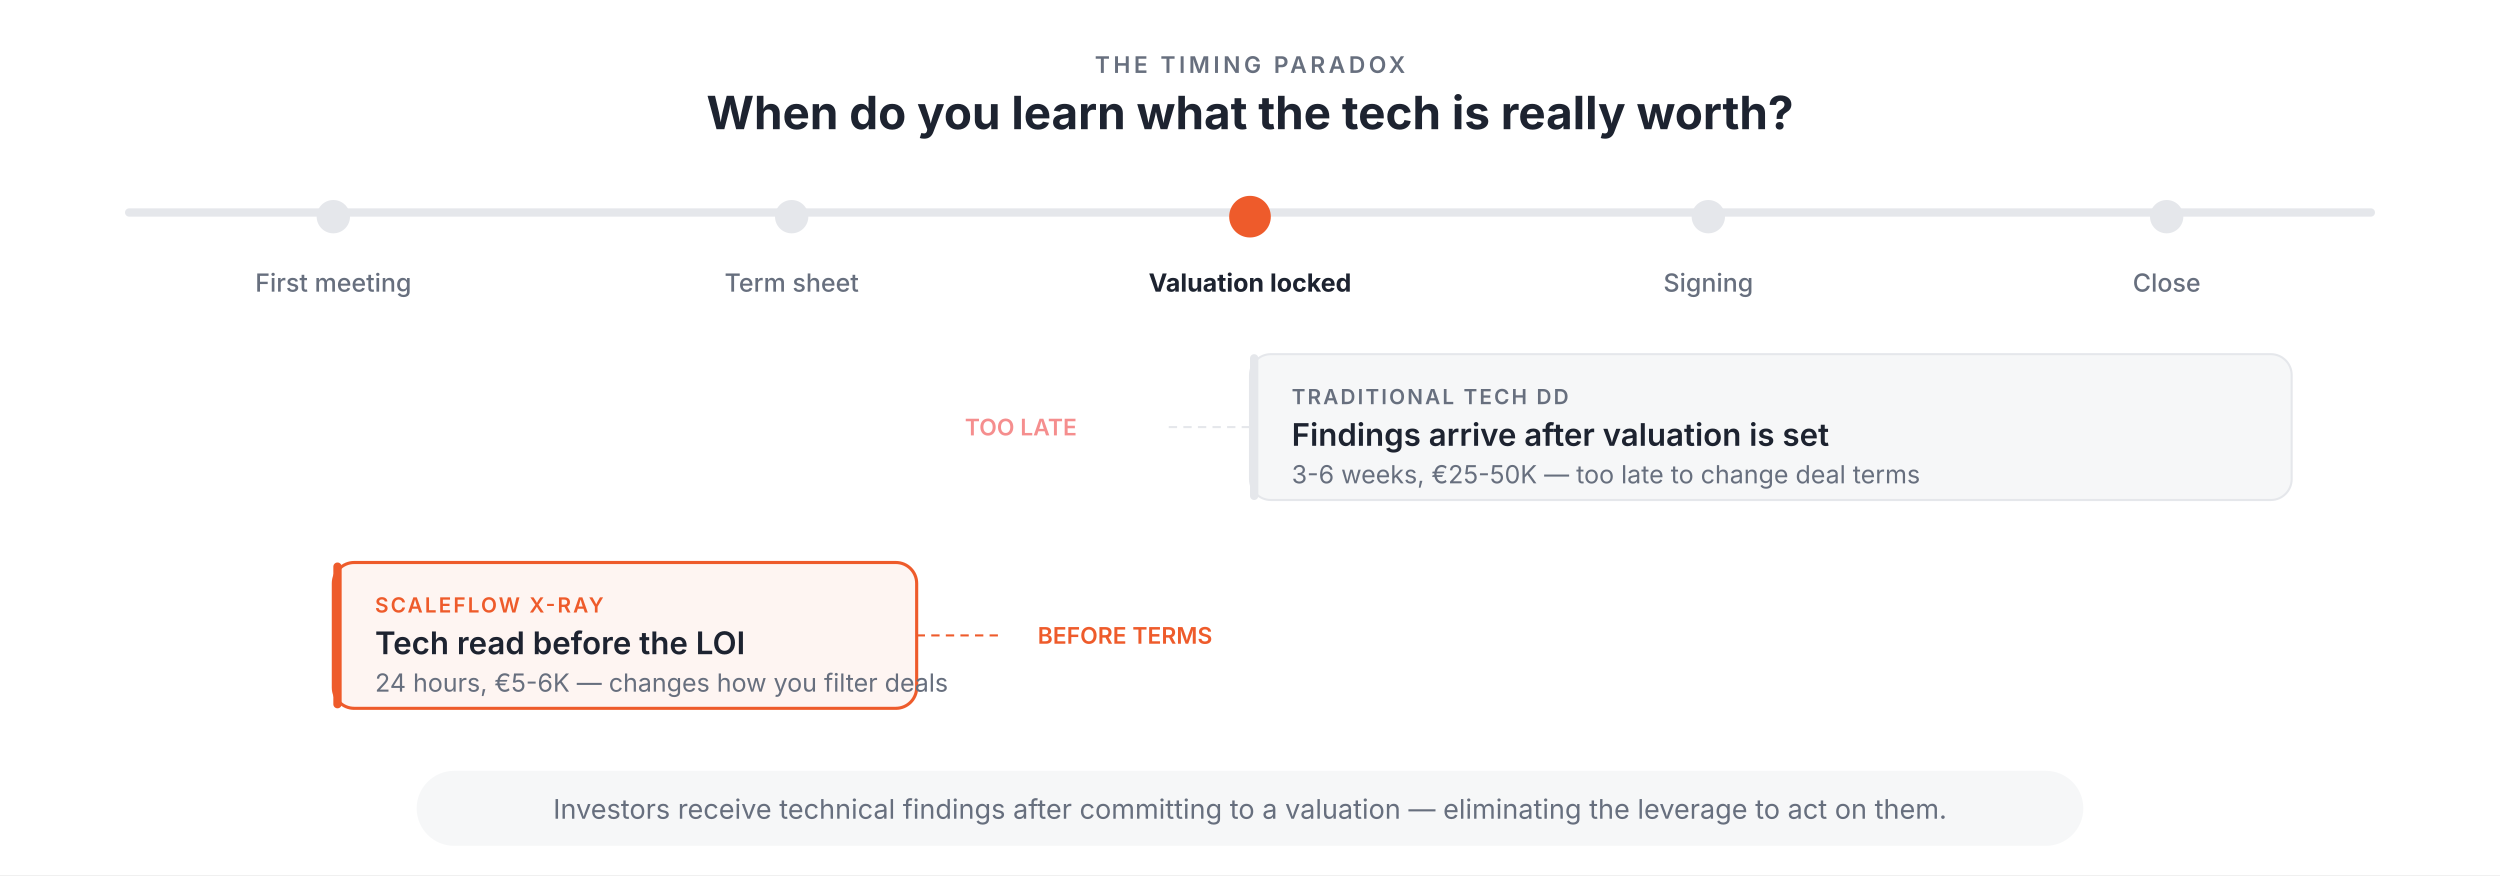
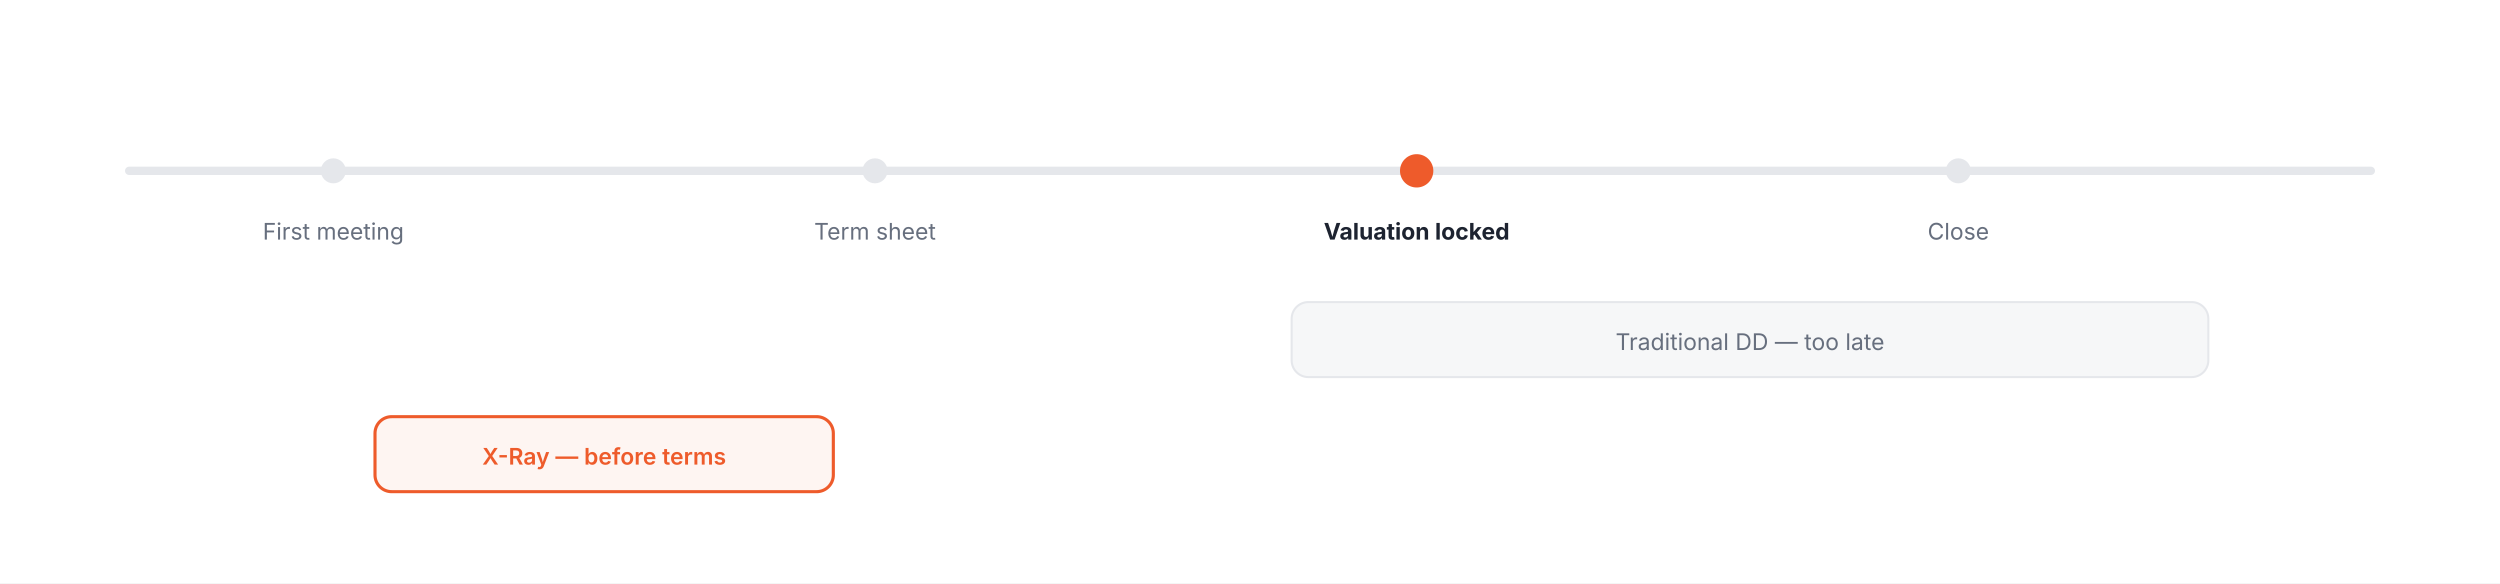
- <svg xmlns="http://www.w3.org/2000/svg" viewBox="0 0 1200 420" font-family="Inter, sans-serif">
-   <rect width="1200" height="420" fill="#FFFFFF" />
-   <text x="600" y="35" text-anchor="middle" fill="#676F7E" font-size="11" font-weight="600" letter-spacing="0.15em">THE TIMING PARADOX</text>
-   <text x="600" y="62" text-anchor="middle" fill="#1D2330" font-size="22" font-weight="700">When do you learn what the tech is really worth?</text>
-   <rect x="60" y="100" width="1080" height="4" rx="2" fill="#E5E7EB" />
-   <g transform="translate(160, 85)">
-     <circle cx="0" cy="19" r="8" fill="#E5E7EB" />
-     <text x="0" y="55" text-anchor="middle" fill="#676F7E" font-size="12" font-weight="500">First meeting</text>
-   </g>
-   <g transform="translate(380, 85)">
-     <circle cx="0" cy="19" r="8" fill="#E5E7EB" />
-     <text x="0" y="55" text-anchor="middle" fill="#676F7E" font-size="12" font-weight="500">Term sheet</text>
-   </g>
-   <g transform="translate(600, 85)">
-     <circle cx="0" cy="19" r="10" fill="#EE5B2B" />
-     <text x="0" y="55" text-anchor="middle" fill="#1D2330" font-size="12" font-weight="700">Valuation locked</text>
-   </g>
-   <g transform="translate(820, 85)">
-     <circle cx="0" cy="19" r="8" fill="#E5E7EB" />
-     <text x="0" y="55" text-anchor="middle" fill="#676F7E" font-size="12" font-weight="500">Signing</text>
-   </g>
-   <g transform="translate(1040, 85)">
-     <circle cx="0" cy="19" r="8" fill="#E5E7EB" />
-     <text x="0" y="55" text-anchor="middle" fill="#676F7E" font-size="12" font-weight="500">Close</text>
-   </g>
-   <g transform="translate(60, 170)">
-     <rect x="540" y="0" width="500" height="70" rx="10" fill="#F6F7F8" stroke="#E5E7EB" stroke-width="1" />
-     <rect x="540" y="0" width="4" height="70" rx="2" fill="#E5E7EB" />
-     <text x="560" y="24" fill="#676F7E" font-size="10" font-weight="600" letter-spacing="0.1em">TRADITIONAL TECH DD</text>
-     <text x="560" y="44" fill="#1D2330" font-size="15" font-weight="600">Findings arrive after valuation is set</text>
-     <text x="560" y="62" fill="#676F7E" font-size="12">3-6 weeks, €25-50K — too late to change deal terms</text>
-     <line x1="540" y1="35" x2="500" y2="35" stroke="#E5E7EB" stroke-width="1" stroke-dasharray="4,3" />
-     <text x="430" y="39" text-anchor="middle" fill="rgba(239, 68, 68, 0.6)" font-size="11" font-weight="600">TOO LATE</text>
-   </g>
-   <g transform="translate(60, 270)">
-     <rect x="100" y="0" width="280" height="70" rx="10" fill="rgba(238, 91, 43, 0.06)" stroke="#EE5B2B" stroke-width="1.5" />
-     <rect x="100" y="0" width="4" height="70" rx="2" fill="#EE5B2B" />
-     <text x="120" y="24" fill="#EE5B2B" font-size="10" font-weight="600" letter-spacing="0.1em">SCALEFLOW X-RAY</text>
-     <text x="120" y="44" fill="#1D2330" font-size="15" font-weight="600">Tech read before the LOI</text>
-     <text x="120" y="62" fill="#676F7E" font-size="12">24 hours, €5-6K — changes how you filter deals</text>
-     <line x1="380" y1="35" x2="420" y2="35" stroke="#EE5B2B" stroke-width="1" stroke-dasharray="4,3" />
-     <text x="480" y="39" text-anchor="middle" fill="#EE5B2B" font-size="11" font-weight="600">BEFORE TERMS</text>
-   </g>
-   <rect x="200" y="370" width="800" height="36" rx="18" fill="#F6F7F8" />
-   <text x="600" y="393" text-anchor="middle" fill="#676F7E" font-size="13">Investors receive technical findings after committing to a valuation — eliminating the leverage to act on them.</text>
+ <svg xmlns="http://www.w3.org/2000/svg" viewBox="0 0 1200 280" font-family="Inter, sans-serif">
+   <rect width="1200" height="280" fill="#FFFFFF" />
+   <rect x="60" y="80" width="1080" height="4" rx="2" fill="#E5E7EB" />
+   <circle cx="160" cy="82" r="6" fill="#E5E7EB" />
+   <text x="160" y="115" text-anchor="middle" fill="#676F7E" font-size="11">First meeting</text>
+   <circle cx="420" cy="82" r="6" fill="#E5E7EB" />
+   <text x="420" y="115" text-anchor="middle" fill="#676F7E" font-size="11">Term sheet</text>
+   <circle cx="680" cy="82" r="8" fill="#EE5B2B" />
+   <text x="680" y="115" text-anchor="middle" fill="#1D2330" font-size="11" font-weight="700">Valuation locked</text>
+   <circle cx="940" cy="82" r="6" fill="#E5E7EB" />
+   <text x="940" y="115" text-anchor="middle" fill="#676F7E" font-size="11">Close</text>
+   <rect x="620" y="145" width="440" height="36" rx="8" fill="#F6F7F8" stroke="#E5E7EB" stroke-width="1" />
+   <text x="840" y="168" text-anchor="middle" fill="#676F7E" font-size="11">Traditional DD — too late</text>
+   <rect x="180" y="200" width="220" height="36" rx="8" fill="rgba(238,91,43,0.06)" stroke="#EE5B2B" stroke-width="1.5" />
+   <text x="290" y="223" text-anchor="middle" fill="#EE5B2B" font-size="11" font-weight="600">X-Ray — before terms</text>
</svg>
